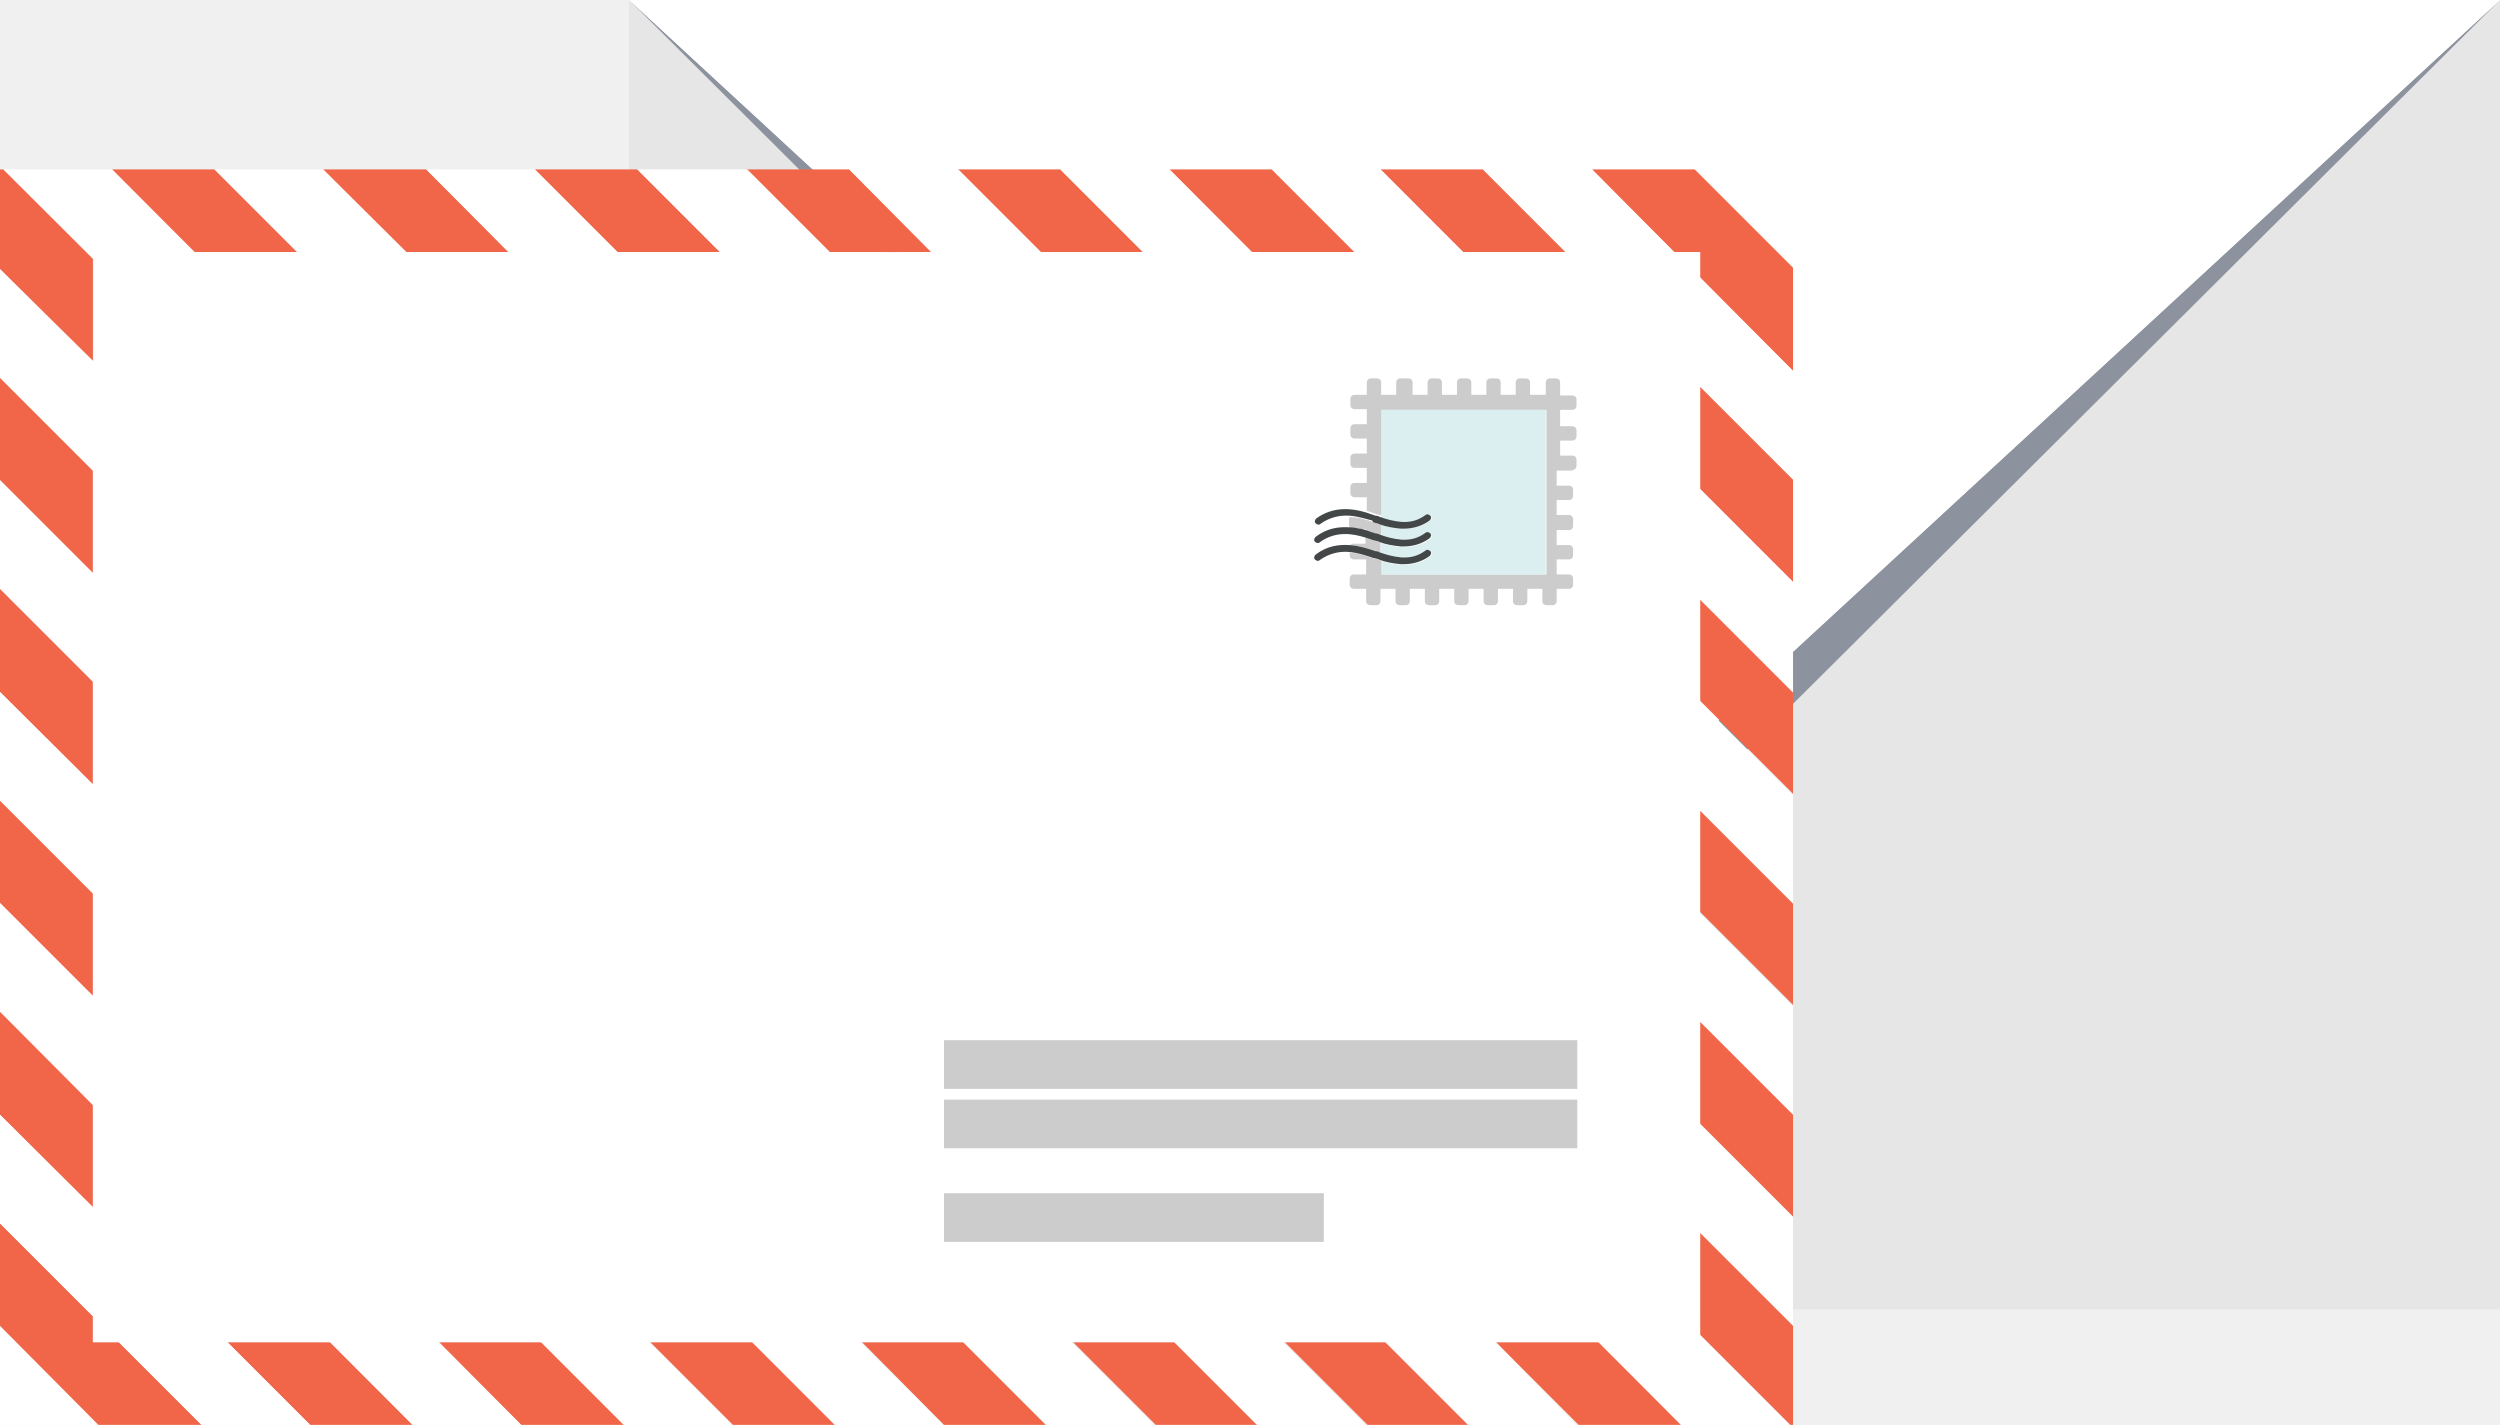
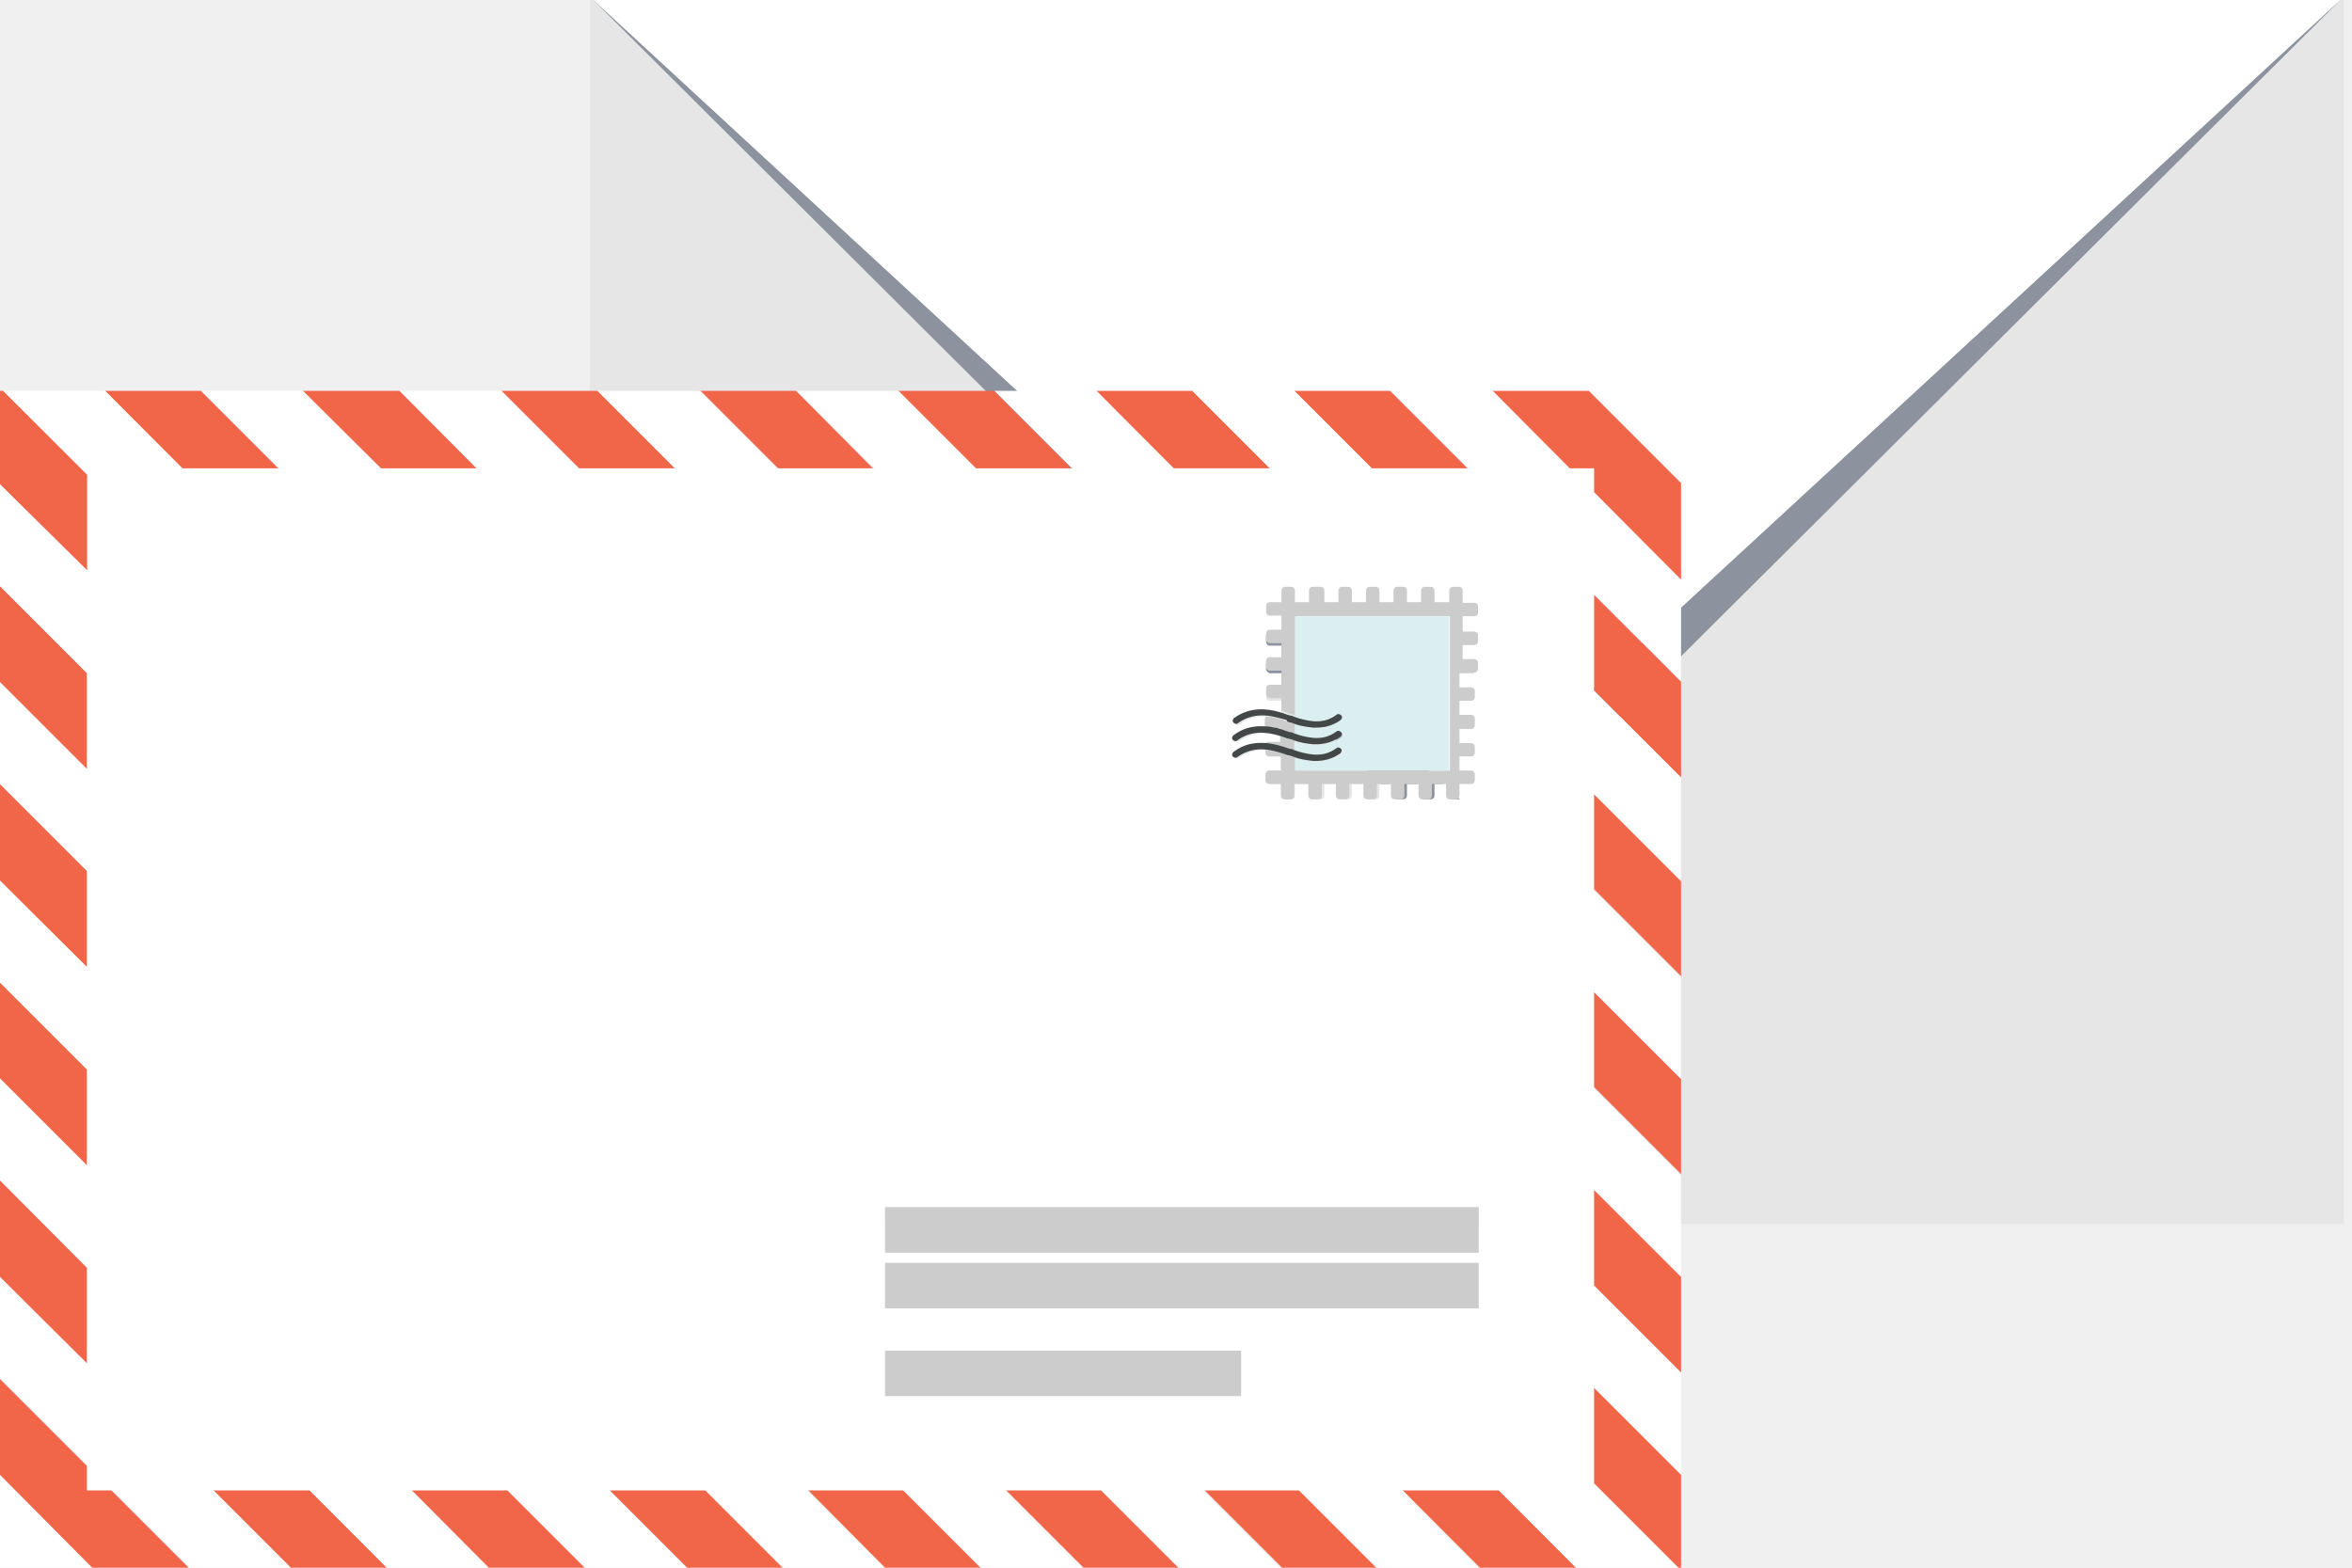
- <svg xmlns="http://www.w3.org/2000/svg" version="1.1" id="Layer_1" x="0px" y="0px" viewBox="0 0 366 208.6" style="enable-background:new 0 0 366 208.6;" xml:space="preserve">
-   <style type="text/css">
- 
- 	.st0{fill:#E6E6E6;}
- 	.st1{fill:#8D939E;}
- 	.st2{fill:#F16548;}
- 	.st3{fill:#FFFFFF;}
- 	.st4{fill:#CCCCCC;}
- 	.st5{fill:#DBEFF0;}
- 	.st6{fill:#434747;}
- 
- </style>
-   <g id="mail">
-     <g>
-       <polygon class="st0" points="229,136.4 92.1,0 92.1,191.7 366,191.7 366,0   " />
-       <polygon class="st1" points="229,136.4 366,0 229,126.3 92.1,0   " />
-       <polygon class="st3" points="229,126.3 366,0 92.1,0   " />
-     </g>
-     <g>
-       <polygon class="st3" points="0,208.6 14.4,208.6 0,194.1   " />
-       <polygon class="st3" points="248.1,24.8 262.5,39.2 262.5,24.8   " />
-       <polygon class="st2" points="13.6,196.5 13.6,192.7 0,179.1 0,194.1 14.4,208.6 29.5,208.6 17.4,196.5   " />
-       <polygon class="st2" points="33.3,196.5 45.4,208.6 60.4,208.6 48.4,196.5   " />
-       <polygon class="st2" points="13.6,161.8 0,148.1 0,163.2 13.6,176.8   " />
-       <polygon class="st2" points="64.3,196.5 76.3,208.6 91.4,208.6 79.3,196.5   " />
-       <polygon class="st2" points="13.6,130.8 0,117.2 0,132.2 13.6,145.8   " />
-       <polygon class="st2" points="95.2,196.5 107.3,208.6 122.3,208.6 110.3,196.5   " />
-       <polygon class="st2" points="13.6,99.8 0,86.2 0,101.3 13.6,114.9   " />
-       <polygon class="st2" points="126.2,196.5 138.2,208.6 153.3,208.6 141.2,196.5   " />
-       <polygon class="st2" points="13.6,68.9 0,55.3 0,70.3 13.6,83.9   " />
-       <polygon class="st2" points="157.1,196.5 169.2,208.6 184.2,208.6 172.2,196.5   " />
-       <polygon class="st2" points="13.6,37.9 0.5,24.8 0,24.8 0,39.4 13.6,53   " />
-       <polygon class="st2" points="188.1,196.5 200.2,208.6 215.2,208.6 203.1,196.5   " />
-       <polygon class="st2" points="43.5,36.9 31.4,24.8 16.4,24.8 28.4,36.9   " />
-       <polygon class="st2" points="219,196.5 231.1,208.6 246.1,208.6 234.1,196.5   " />
-       <polygon class="st2" points="74.4,36.9 62.4,24.8 47.3,24.8 59.4,36.9   " />
-       <polygon class="st2" points="248.9,195.4 262.1,208.6 262.5,208.6 262.5,194 248.9,180.4   " />
-       <polygon class="st2" points="105.4,36.9 93.3,24.8 78.3,24.8 90.4,36.9   " />
-       <polygon class="st2" points="248.9,164.5 262.5,178.1 262.5,163 248.9,149.4   " />
-       <polygon class="st2" points="136.3,36.9 124.3,24.8 109.2,24.8 121.3,36.9   " />
-       <polygon class="st2" points="248.9,133.5 262.5,147.1 262.5,132.1 248.9,118.5   " />
-       <polygon class="st2" points="167.3,36.9 155.2,24.8 140.2,24.8 152.3,36.9   " />
-       <polygon class="st2" points="248.9,102.6 262.5,116.2 262.5,101.1 248.9,87.5   " />
-       <polygon class="st2" points="198.3,36.9 186.2,24.8 171.2,24.8 183.2,36.9   " />
-       <polygon class="st2" points="248.9,71.6 262.5,85.2 262.5,70.2 248.9,56.6   " />
-       <polygon class="st2" points="229.2,36.9 217.1,24.8 202.1,24.8 214.2,36.9   " />
-       <polygon class="st2" points="233.1,24.8 245.1,36.9 248.9,36.9 248.9,40.6 262.5,54.3 262.5,39.2 248.1,24.8   " />
-       <path class="st3" d="M199.1,77.5c0.3,0.1,0.6,0.1,0.9,0.2v-0.2H199.1z" />
-       <path class="st3" d="M248.9,36.9h-3.8l-12.1-12.1h-15.9l12.1,12.1h-15l-12.1-12.1h-15.9l12.1,12.1h-15l-12.1-12.1h-15.9l12.1,12.1    h-15l-12.1-12.1h-15.9l12.1,12.1h-15l-12.1-12.1H93.3l12.1,12.1h-15L78.3,24.8H62.4l12.1,12.1h-15L47.3,24.8H31.4l12.1,12.1h-15    L16.4,24.8H0.5l13.2,13.1v15L0,39.4v15.9l13.6,13.6v15L0,70.3v15.9l13.6,13.6v15L0,101.3v15.9l13.6,13.6v15L0,132.2v15.9    l13.6,13.6v15L0,163.2v15.9l13.6,13.6v3.8h3.8l12.1,12.1h15.9l-12.1-12.1h15l12.1,12.1h15.9l-12.1-12.1h15l12.1,12.1h15.9    l-12.1-12.1h15l12.1,12.1h15.9l-12.1-12.1h15l12.1,12.1h15.9l-12.1-12.1h15l12.1,12.1h15.9l-12.1-12.1h15l12.1,12.1h15.9    L219,196.5h15l12.1,12.1h15.9l-13.1-13.1v-15l13.6,13.6v-15.9l-13.6-13.6v-15l13.6,13.6v-15.9l-13.6-13.6v-15l13.6,13.6v-15.9    l-13.6-13.6v-15l13.6,13.6V85.2l-13.6-13.6v-15l13.6,13.6V54.3l-13.6-13.6V36.9z M230.9,152.3v7.1h-92.7v-7.1H230.9z M138.2,181.8    v-7.1h55.6v7.1H138.2z M230.9,168.1h-92.7V161h92.7V168.1z M230.2,71c0.4,0,0.6,0.3,0.6,0.6v0.9c0,0.4-0.3,0.6-0.6,0.6h-1.8v2.2    h1.8c0.4,0,0.6,0.3,0.6,0.6v0.9c0,0.4-0.3,0.6-0.6,0.6h-1.8v2.2h1.8c0.4,0,0.6,0.3,0.6,0.6v0.9c0,0.4-0.3,0.6-0.6,0.6h-1.8v2.2    h1.8c0.4,0,0.6,0.3,0.6,0.6v0.9c0,0.4-0.3,0.6-0.6,0.6h-1.8V88c0,0.4-0.3,0.6-0.6,0.6h-0.9c-0.4,0-0.6-0.3-0.6-0.6v-1.8H224V88    c0,0.4-0.3,0.6-0.6,0.6h-0.9c-0.4,0-0.6-0.3-0.6-0.6v-1.8h-2.2V88c0,0.4-0.3,0.6-0.6,0.6h-0.9c-0.4,0-0.6-0.3-0.6-0.6v-1.8h-2.2    V88c0,0.4-0.3,0.6-0.6,0.6h-0.9c-0.4,0-0.6-0.3-0.6-0.6v-1.8h-2.2V88c0,0.4-0.3,0.6-0.6,0.6h-0.9c-0.4,0-0.6-0.3-0.6-0.6v-1.8    h-2.2V88c0,0.4-0.3,0.6-0.6,0.6H205c-0.4,0-0.6-0.3-0.6-0.6v-1.8h-2.2V88c0,0.4-0.3,0.6-0.6,0.6h-0.9c-0.4,0-0.6-0.3-0.6-0.6v-1.8    h-1.8c-0.4,0-0.6-0.3-0.6-0.6v-0.9c0-0.4,0.3-0.6,0.6-0.6h1.8v-2.2h-1.8c-0.4,0-0.6-0.3-0.6-0.6v-0.4c-1.3-0.1-2.8,0.2-4.2,1.2    c-0.2,0.2-0.5,0.1-0.7-0.1c-0.2-0.2-0.1-0.5,0.1-0.7c1.7-1.2,3.4-1.5,5-1.4c0.1-0.1,0.3-0.2,0.5-0.2h1.8v-0.9    c-1.8-0.5-4.3-1-6.7,0.7c-0.2,0.2-0.5,0.1-0.7-0.1c-0.2-0.2-0.1-0.5,0.1-0.7c1.7-1.2,3.4-1.5,5-1.4c-0.1-0.1-0.2-0.3-0.2-0.4V76    c0-0.1,0-0.2,0.1-0.3c-1.4-0.1-2.9,0.1-4.3,1.2c-0.2,0.2-0.5,0.1-0.7-0.1c-0.2-0.2-0.1-0.5,0.1-0.7c2.6-1.9,5.3-1.5,7.2-0.9v-2    h-1.8c-0.4,0-0.6-0.3-0.6-0.6v-0.9c0-0.4,0.3-0.6,0.6-0.6h1.8v-2.2h-1.8c-0.4,0-0.6-0.3-0.6-0.6v-0.9c0-0.4,0.3-0.6,0.6-0.6h1.8    v-2.2h-1.8c-0.4,0-0.6-0.3-0.6-0.6v-0.9c0-0.4,0.3-0.6,0.6-0.6h1.8V60h-1.8c-0.4,0-0.6-0.3-0.6-0.6v-0.9c0-0.4,0.3-0.6,0.6-0.6    h1.8V56c0-0.4,0.3-0.6,0.6-0.6h0.9c0.4,0,0.6,0.3,0.6,0.6v1.8h2.2V56c0-0.4,0.3-0.6,0.6-0.6h0.9c0.4,0,0.6,0.3,0.6,0.6v1.8h2.2V56    c0-0.4,0.3-0.6,0.6-0.6h0.9c0.4,0,0.6,0.3,0.6,0.6v1.8h2.2V56c0-0.4,0.3-0.6,0.6-0.6h0.9c0.4,0,0.6,0.3,0.6,0.6v1.8h2.2V56    c0-0.4,0.3-0.6,0.6-0.6h0.9c0.4,0,0.6,0.3,0.6,0.6v1.8h2.2V56c0-0.4,0.3-0.6,0.6-0.6h0.9c0.4,0,0.6,0.3,0.6,0.6v1.8h2.2V56    c0-0.4,0.3-0.6,0.6-0.6h0.9c0.4,0,0.6,0.3,0.6,0.6v1.8h1.8c0.4,0,0.6,0.3,0.6,0.6v0.9c0,0.4-0.3,0.6-0.6,0.6h-1.8v2.2h1.8    c0.4,0,0.6,0.3,0.6,0.6v0.9c0,0.4-0.3,0.6-0.6,0.6h-1.8v2.2h1.8c0.4,0,0.6,0.3,0.6,0.6v0.9c0,0.4-0.3,0.6-0.6,0.6h-1.8V71H230.2z" />
-       <path class="st4" d="M201.5,80.8L201.5,80.8c0.2,0.1,0.3,0.1,0.4,0.1c0.1,0,0.1,0,0.2,0.1v-1.6c-0.2-0.1-0.4-0.1-0.5-0.2    c-0.1,0-0.2-0.1-0.4-0.1l-0.1,0c-0.1,0-0.2-0.1-0.3-0.1c-0.3-0.1-0.6-0.2-0.9-0.3v0.9h-1.8c-0.2,0-0.3,0.1-0.5,0.2    c1.3,0.1,2.6,0.5,3.5,0.8C201.3,80.7,201.4,80.8,201.5,80.8z" />
-       <path class="st4" d="M200,77.5v0.2c0.5,0.1,0.9,0.3,1.2,0.4c0.1,0,0.2,0.1,0.3,0.1l0.1,0c0.1,0,0.2,0.1,0.4,0.1    c0.1,0,0.1,0,0.2,0.1v-1.6c-0.2-0.1-0.4-0.1-0.5-0.2c-0.1,0-0.2-0.1-0.4-0.1l-0.1,0c-0.1,0-0.2-0.1-0.3-0.1    c-0.9-0.3-2-0.7-3.3-0.7c0,0.1-0.1,0.2-0.1,0.3v0.9c0,0.2,0.1,0.3,0.2,0.4c0.5,0,0.9,0.1,1.4,0.2H200z" />
-       <path class="st4" d="M230.2,68.8c0.4,0,0.6-0.3,0.6-0.6v-0.9c0-0.4-0.3-0.6-0.6-0.6h-1.8v-2.2h1.8c0.4,0,0.6-0.3,0.6-0.6v-0.9    c0-0.4-0.3-0.6-0.6-0.6h-1.8V60h1.8c0.4,0,0.6-0.3,0.6-0.6v-0.9c0-0.4-0.3-0.6-0.6-0.6h-1.8V56c0-0.4-0.3-0.6-0.6-0.6h-0.9    c-0.4,0-0.6,0.3-0.6,0.6v1.8H224V56c0-0.4-0.3-0.6-0.6-0.6h-0.9c-0.4,0-0.6,0.3-0.6,0.6v1.8h-2.2V56c0-0.4-0.3-0.6-0.6-0.6h-0.9    c-0.4,0-0.6,0.3-0.6,0.6v1.8h-2.2V56c0-0.4-0.3-0.6-0.6-0.6h-0.9c-0.4,0-0.6,0.3-0.6,0.6v1.8h-2.2V56c0-0.4-0.3-0.6-0.6-0.6h-0.9    c-0.4,0-0.6,0.3-0.6,0.6v1.8h-2.2V56c0-0.4-0.3-0.6-0.6-0.6H205c-0.4,0-0.6,0.3-0.6,0.6v1.8h-2.2V56c0-0.4-0.3-0.6-0.6-0.6h-0.9    c-0.4,0-0.6,0.3-0.6,0.6v1.8h-1.8c-0.4,0-0.6,0.3-0.6,0.6v0.9c0,0.4,0.3,0.6,0.6,0.6h1.8v2.2h-1.8c-0.4,0-0.6,0.3-0.6,0.6v0.9    c0,0.4,0.3,0.6,0.6,0.6h1.8v2.2h-1.8c-0.4,0-0.6,0.3-0.6,0.6v0.9c0,0.4,0.3,0.6,0.6,0.6h1.8v2.2h-1.8c-0.4,0-0.6,0.3-0.6,0.6v0.9    c0,0.4,0.3,0.6,0.6,0.6h1.8v2c0.5,0.1,0.9,0.3,1.2,0.4c0.1,0,0.2,0.1,0.3,0.1l0.1,0c0.1,0,0.2,0.1,0.4,0.1c0.1,0,0.1,0,0.2,0.1V60    h24.1v24.1h-24.1v-2c-0.2-0.1-0.4-0.1-0.5-0.2c-0.1,0-0.2-0.1-0.4-0.1l-0.1,0c-0.1,0-0.2-0.1-0.3-0.1c-0.9-0.3-2.1-0.7-3.4-0.8    v0.4c0,0.4,0.3,0.6,0.6,0.6h1.8v2.2h-1.8c-0.4,0-0.6,0.3-0.6,0.6v0.9c0,0.4,0.3,0.6,0.6,0.6h1.8V88c0,0.4,0.3,0.6,0.6,0.6h0.9    c0.4,0,0.6-0.3,0.6-0.6v-1.8h2.2V88c0,0.4,0.3,0.6,0.6,0.6h0.9c0.4,0,0.6-0.3,0.6-0.6v-1.8h2.2V88c0,0.4,0.3,0.6,0.6,0.6h0.9    c0.4,0,0.6-0.3,0.6-0.6v-1.8h2.2V88c0,0.4,0.3,0.6,0.6,0.6h0.9c0.4,0,0.6-0.3,0.6-0.6v-1.8h2.2V88c0,0.4,0.3,0.6,0.6,0.6h0.9    c0.4,0,0.6-0.3,0.6-0.6v-1.8h2.2V88c0,0.4,0.3,0.6,0.6,0.6h0.9c0.4,0,0.6-0.3,0.6-0.6v-1.8h2.2V88c0,0.4,0.3,0.6,0.6,0.6h0.9    c0.4,0,0.6-0.3,0.6-0.6v-1.8h1.8c0.4,0,0.6-0.3,0.6-0.6v-0.9c0-0.4-0.3-0.6-0.6-0.6h-1.8v-2.2h1.8c0.4,0,0.6-0.3,0.6-0.6v-0.9    c0-0.4-0.3-0.6-0.6-0.6h-1.8v-2.2h1.8c0.4,0,0.6-0.3,0.6-0.6V76c0-0.4-0.3-0.6-0.6-0.6h-1.8v-2.2h1.8c0.4,0,0.6-0.3,0.6-0.6v-0.9    c0-0.4-0.3-0.6-0.6-0.6h-1.8v-2.2H230.2z" />
-       <path class="st5" d="M208.8,75.4c0.2-0.2,0.5-0.1,0.7,0.1c0.2,0.2,0.1,0.5-0.1,0.7c-1.1,0.8-2.4,1.2-3.8,1.2c-0.1,0-0.3,0-0.4,0    c-1.1-0.1-2.1-0.3-3-0.6v1.6c0.8,0.3,1.9,0.6,3,0.7c1.4,0.1,2.5-0.3,3.6-1c0.2-0.2,0.5-0.1,0.7,0.1c0.2,0.2,0.1,0.5-0.1,0.7    c-1.1,0.8-2.4,1.2-3.8,1.2c-0.1,0-0.3,0-0.4,0c-1.1-0.1-2.1-0.3-3-0.6V81c0.8,0.3,1.9,0.6,3,0.7c1.4,0.1,2.5-0.3,3.6-1    c0.2-0.2,0.5-0.1,0.7,0.1c0.2,0.2,0.1,0.5-0.1,0.7c-1.1,0.8-2.4,1.2-3.8,1.2c-0.1,0-0.3,0-0.4,0c-1.1-0.1-2.1-0.3-3-0.6v2h24.1V60    h-24.1v15.8c0.8,0.3,1.9,0.6,3,0.7C206.6,76.5,207.7,76.2,208.8,75.4z" />
-       <path class="st6" d="M201.2,76.5L201.2,76.5c0.2,0.1,0.3,0.1,0.4,0.1c0.2,0.1,0.3,0.1,0.5,0.2c0.8,0.3,1.9,0.5,3,0.6    c0.1,0,0.3,0,0.4,0c1.4,0,2.7-0.4,3.8-1.2c0.2-0.2,0.3-0.5,0.1-0.7c-0.2-0.2-0.5-0.3-0.7-0.1c-1.1,0.8-2.2,1.1-3.6,1    c-1.1-0.1-2.2-0.4-3-0.7c-0.1,0-0.1,0-0.2-0.1c-0.1,0-0.3-0.1-0.4-0.1l-0.1,0c-0.1,0-0.2-0.1-0.3-0.1c-0.4-0.1-0.8-0.3-1.2-0.4    c-2-0.6-4.7-0.9-7.2,0.9c-0.2,0.2-0.3,0.5-0.1,0.7c0.2,0.2,0.5,0.3,0.7,0.1c1.4-1,2.9-1.3,4.3-1.2c1.3,0.1,2.4,0.5,3.3,0.7    C201,76.5,201.1,76.5,201.2,76.5z" />
-       <path class="st6" d="M201.2,79.1L201.2,79.1c0.2,0.1,0.3,0.1,0.4,0.1c0.2,0.1,0.3,0.1,0.5,0.2c0.8,0.3,1.9,0.5,3,0.6    c0.1,0,0.3,0,0.4,0c1.4,0,2.7-0.4,3.8-1.2c0.2-0.2,0.3-0.5,0.1-0.7c-0.2-0.2-0.5-0.3-0.7-0.1c-1.1,0.8-2.2,1.1-3.6,1    c-1.1-0.1-2.2-0.4-3-0.7c-0.1,0-0.1,0-0.2-0.1c-0.1,0-0.3-0.1-0.4-0.1l-0.1,0c-0.1,0-0.2-0.1-0.3-0.1c-0.4-0.1-0.8-0.3-1.2-0.4    c-0.3-0.1-0.6-0.2-0.9-0.2c-0.4-0.1-0.9-0.2-1.4-0.2c-1.6-0.1-3.3,0.1-5,1.4c-0.2,0.2-0.3,0.5-0.1,0.7c0.2,0.2,0.5,0.3,0.7,0.1    c2.3-1.7,4.8-1.3,6.7-0.7c0.3,0.1,0.6,0.2,0.9,0.3C201,79.1,201.1,79.1,201.2,79.1z" />
-       <path class="st6" d="M201.2,81.7L201.2,81.7c0.2,0.1,0.3,0.1,0.4,0.1c0.2,0.1,0.3,0.1,0.5,0.2c0.8,0.3,1.9,0.5,3,0.6    c0.1,0,0.3,0,0.4,0c1.4,0,2.7-0.4,3.8-1.2c0.2-0.2,0.3-0.5,0.1-0.7c-0.2-0.2-0.5-0.3-0.7-0.1c-1.1,0.8-2.2,1.1-3.6,1    c-1.1-0.1-2.2-0.4-3-0.7c-0.1,0-0.1,0-0.2-0.1c-0.1,0-0.3-0.1-0.4-0.1l-0.1,0c-0.1,0-0.2-0.1-0.3-0.1c-0.9-0.3-2.1-0.7-3.5-0.8    c-1.6-0.1-3.3,0.1-5,1.4c-0.2,0.2-0.3,0.5-0.1,0.7c0.2,0.2,0.5,0.3,0.7,0.1c1.4-1,2.9-1.3,4.2-1.2c1.3,0.1,2.5,0.5,3.4,0.8    C201,81.7,201.1,81.7,201.2,81.7z" />
-       <rect x="138.2" y="152.3" class="st4" width="92.7" height="7.1" />
-       <rect x="138.2" y="161" class="st4" width="92.7" height="7.1" />
-       <rect x="138.2" y="174.7" class="st4" width="55.6" height="7.1" />
-     </g>
+ <svg xmlns="http://www.w3.org/2000/svg" version="1.1" id="Layer_1" x="0px" y="0px" viewBox="100.5 200.5 600 400" enable-background="new 100.5 200.5 600 400" xml:space="preserve">
+   <g>
+     <polygon fill="#E6E6E6" points="474.611,422.458 250.961,199.625 250.961,512.8 698.424,512.8 698.424,199.625  " />
+     <polygon fill="#8D939E" points="474.611,422.458 698.424,199.625 474.611,405.958 250.961,199.625  " />
+     <polygon fill="#FFFFFF" points="474.611,405.958 698.424,199.625 250.961,199.625  " />
+   </g>
+   <g>
+     <polygon fill="#FFFFFF" points="100.5,600.5 124.025,600.5 100.5,576.812  " />
+     <polygon fill="#FFFFFF" points="505.813,300.231 529.339,323.757 529.339,300.231  " />
+     <polygon fill="#F16548" points="122.718,580.732 122.718,574.524 100.5,552.307 100.5,576.812 124.025,600.5 148.693,600.5   128.926,580.732  " />
+     <polygon fill="#F16548" points="154.901,580.732 174.668,600.5 199.174,600.5 179.57,580.732  " />
+     <polygon fill="#F16548" points="122.718,524.044 100.5,501.663 100.5,526.331 122.718,548.549  " />
+     <polygon fill="#F16548" points="205.545,580.732 225.149,600.5 249.817,600.5 230.05,580.732  " />
+     <polygon fill="#F16548" points="122.718,473.4 100.5,451.183 100.5,475.688 122.718,497.905  " />
+     <polygon fill="#F16548" points="256.025,580.732 275.793,600.5 300.298,600.5 280.694,580.732  " />
+     <polygon fill="#F16548" points="122.718,422.757 100.5,400.539 100.5,425.207 122.718,447.425  " />
+     <polygon fill="#F16548" points="306.669,580.732 326.273,600.5 350.942,600.5 331.174,580.732  " />
+     <polygon fill="#F16548" points="122.718,372.276 100.5,350.059 100.5,374.563 122.718,396.781  " />
+     <polygon fill="#F16548" points="357.15,580.732 376.917,600.5 401.422,600.5 381.818,580.732  " />
+     <polygon fill="#F16548" points="122.718,321.632 101.317,300.231 100.5,300.231 100.5,324.083 122.718,346.301  " />
+     <polygon fill="#F16548" points="407.794,580.732 427.562,600.5 452.066,600.5 432.299,580.732  " />
+     <polygon fill="#F16548" points="171.565,319.999 151.797,300.231 127.292,300.231 146.896,319.999  " />
+     <polygon fill="#F16548" points="458.274,580.732 478.042,600.5 502.547,600.5 482.942,580.732  " />
+     <polygon fill="#F16548" points="222.045,319.999 202.441,300.231 177.773,300.231 197.54,319.999  " />
+     <polygon fill="#F16548" points="507.121,578.936 528.686,600.5 529.339,600.5 529.339,576.648 507.121,554.431  " />
+     <polygon fill="#F16548" points="272.689,319.999 252.922,300.231 228.417,300.231 248.184,319.999  " />
+     <polygon fill="#F16548" points="507.121,528.455 529.339,550.673 529.339,526.005 507.121,503.787  " />
+     <polygon fill="#F16548" points="323.169,319.999 303.565,300.231 278.897,300.231 298.665,319.999  " />
+     <polygon fill="#F16548" points="507.121,477.812 529.339,500.029 529.339,475.524 507.121,453.307  " />
+     <polygon fill="#F16548" points="373.813,319.999 354.046,300.231 329.541,300.231 349.308,319.999  " />
+     <polygon fill="#F16548" points="507.121,427.331 529.339,449.549 529.339,424.881 507.121,402.663  " />
+     <polygon fill="#F16548" points="424.457,319.999 404.689,300.231 380.185,300.231 399.789,319.999  " />
+     <polygon fill="#F16548" points="507.121,376.687 529.339,398.905 529.339,374.4 507.121,352.183  " />
+     <polygon fill="#F16548" points="474.938,319.999 455.17,300.231 430.665,300.231 450.432,319.999  " />
+     <polygon fill="#F16548" points="481.309,300.231 500.912,319.999 507.121,319.999 507.121,326.044 529.339,348.425   529.339,323.757 505.813,300.231  " />
+     <path fill="#FFFFFF" d="M425.764,386.326c0.49,0.162,0.98,0.162,1.471,0.326v-0.326H425.764z" />
+     <path fill="#FFFFFF" d="M507.121,319.999h-6.209l-19.767-19.768H455.17l19.768,19.768h-24.506l-19.767-19.768h-25.976   l19.768,19.768h-24.506l-19.767-19.768h-25.976l19.768,19.768h-24.505l-19.768-19.768h-25.976l19.768,19.768h-24.505   l-19.768-19.768h-26.302l19.767,19.768h-24.505l-19.768-19.768h-25.976l19.768,19.768h-24.505l-19.931-19.768h-25.976   l19.768,19.768H147.06l-19.767-19.768h-25.976l21.564,21.4v24.506L100.5,324.083v25.976l22.218,22.218v24.505L100.5,374.563v25.976   l22.218,22.218v24.505L100.5,425.207v25.976l22.218,22.218v24.505L100.5,475.688v25.976l22.218,22.218v24.505L100.5,526.331v25.976   l22.218,22.218v6.208h6.208l19.768,19.768h25.975l-19.767-19.768h24.505l19.768,19.768h25.975l-19.768-19.768h24.505l19.768,19.768   h25.975l-19.768-19.768h24.505l19.768,19.768h25.975l-19.768-19.768h24.505l19.768,19.768h25.975l-19.768-19.768h24.505   l19.768,19.768h25.975l-19.767-19.768h24.505l19.768,19.768h25.975l-19.276-19.768h24.505l19.768,19.768h25.976l-21.401-21.4   v-24.506l22.218,22.218v-25.975l-22.218-22.218v-24.506l22.218,22.218v-25.975l-22.218-22.218v-24.506l22.218,22.218v-25.975   l-22.218-22.219v-24.505l22.218,22.218v-26.465l-22.218-22.219v-24.504l22.218,22.218v-25.976l-22.218-22.219V319.999z    M477.715,508.524v11.6H326.273v-11.6H477.715z M326.273,556.718v-11.599h90.832v11.599H326.273z M477.715,534.336H326.273v-11.599   h151.441V534.336z M476.571,375.707c0.653,0,0.979,0.49,0.979,0.979v1.471c0,0.653-0.489,0.98-0.979,0.98h-2.94v3.594h2.94   c0.653,0,0.979,0.49,0.979,0.98v1.471c0,0.653-0.489,0.979-0.979,0.979h-2.94v3.595h2.94c0.653,0,0.979,0.489,0.979,0.979v1.471   c0,0.653-0.489,0.98-0.979,0.98h-2.94v3.594h2.94c0.653,0,0.979,0.49,0.979,0.979v1.471c0,0.653-0.489,0.98-0.979,0.98h-2.94v3.267   c0,0.654-0.49,0.981-0.98,0.981h-1.471c-0.653,0-0.98-0.49-0.98-0.981v-2.939h-3.757v2.939c0,0.654-0.49,0.981-0.98,0.981h-1.47   c-0.653,0-0.98-0.49-0.98-0.981v-2.939h-3.594v2.939c0,0.654-0.49,0.981-0.98,0.981h-1.471c-0.653,0-0.98-0.49-0.98-0.981v-2.939   h-3.594v2.939c0,0.654-0.49,0.981-0.98,0.981h-1.47c-0.653,0-0.98-0.49-0.98-0.981v-2.939h-3.594v2.939   c0,0.654-0.49,0.981-0.98,0.981h-1.471c-0.653,0-0.98-0.49-0.98-0.981v-2.939h-3.594v2.939c0,0.654-0.489,0.981-0.98,0.981h-1.959   c-0.654,0-0.98-0.49-0.98-0.981v-2.939h-3.595v2.939c0,0.654-0.49,0.981-0.98,0.981h-1.47c-0.653,0-0.98-0.49-0.98-0.981v-2.939   h-2.94c-0.653,0-0.98-0.49-0.98-0.981v-1.47c0-0.653,0.49-0.979,0.98-0.979h2.94v-3.595h-2.94c-0.653,0-0.98-0.489-0.98-0.98   v-0.653c-2.124-0.163-4.574,0.327-6.861,1.961c-0.326,0.326-0.817,0.163-1.144-0.163c-0.327-0.327-0.163-0.817,0.164-1.145   c2.777-1.96,5.554-2.45,8.168-2.287c0.163-0.163,0.489-0.326,0.816-0.326h2.941v-1.471c-2.941-0.816-7.025-1.634-10.946,1.145   c-0.326,0.326-0.817,0.163-1.144-0.164c-0.327-0.326-0.163-0.817,0.164-1.144c2.777-1.96,5.554-2.45,8.168-2.287   c-0.163-0.163-0.327-0.49-0.327-0.653v-1.47c0-0.164,0-0.327,0.164-0.491c-2.287-0.163-4.738,0.164-7.025,1.961   c-0.326,0.327-0.816,0.163-1.144-0.163c-0.327-0.327-0.163-0.817,0.164-1.144c4.247-3.104,8.657-2.451,11.762-1.471v-3.268h-2.94   c-0.653,0-0.98-0.49-0.98-0.979v-1.471c0-0.653,0.49-0.98,0.98-0.98h2.94v-3.594h-2.94c-0.653,0-0.98-0.49-0.98-0.98v-1.471   c0-0.653,0.49-0.979,0.98-0.979h2.94v-3.594h-2.94c-0.653,0-0.98-0.49-0.98-0.981v-1.47c0-0.653,0.49-0.98,0.98-0.98h2.94v-4.083   h-2.94c-0.653,0-0.98-0.49-0.98-0.981v-1.47c0-0.653,0.49-0.98,0.98-0.98h2.94v-3.104c0-0.654,0.49-0.98,0.98-0.98h1.471   c0.653,0,0.979,0.49,0.979,0.98v2.941h3.595v-2.941c0-0.654,0.489-0.98,0.98-0.98h1.47c0.653,0,0.98,0.49,0.98,0.98v2.941h3.594   v-2.941c0-0.654,0.49-0.98,0.98-0.98h1.47c0.654,0,0.98,0.49,0.98,0.98v2.941h3.595v-2.941c0-0.654,0.489-0.98,0.979-0.98h1.471   c0.653,0,0.979,0.49,0.979,0.98v2.941h3.595v-2.941c0-0.654,0.49-0.98,0.979-0.98h1.471c0.653,0,0.98,0.49,0.98,0.98v2.941h3.594   v-2.941c0-0.654,0.49-0.98,0.98-0.98h1.471c0.652,0,0.979,0.49,0.979,0.98v2.941h3.595v-2.941c0-0.654,0.49-0.98,0.979-0.98h1.471   c0.653,0,0.979,0.49,0.979,0.98v2.941h2.941c0.653,0,0.979,0.489,0.979,0.979v1.471c0,0.654-0.489,0.98-0.979,0.98h-2.941v3.594   h2.941c0.653,0,0.979,0.49,0.979,0.98v1.47c0,0.653-0.489,0.98-0.979,0.98h-2.941v3.594h2.941c0.653,0,0.979,0.491,0.979,0.98   v1.471c0,0.653-0.489,0.979-0.979,0.979h-2.941v4.085H476.571z" />
+     <path fill="#CCCCCC" d="M429.686,391.717L429.686,391.717c0.326,0.163,0.489,0.163,0.652,0.163c0.164,0,0.164,0,0.327,0.164v-2.614   c-0.327-0.163-0.653-0.163-0.817-0.326c-0.162,0-0.326-0.164-0.653-0.164h-0.163c-0.164,0-0.326-0.163-0.49-0.163   c-0.49-0.164-0.979-0.327-1.471-0.49v1.471h-2.939c-0.327,0-0.49,0.163-0.817,0.326c2.124,0.163,4.248,0.817,5.718,1.308   C429.358,391.554,429.521,391.717,429.686,391.717z" />
+     <path fill="#CCCCCC" d="M427.234,386.326v0.326c0.816,0.163,1.471,0.49,1.96,0.653c0.164,0,0.327,0.164,0.491,0.164h0.162   c0.164,0,0.327,0.163,0.654,0.163c0.163,0,0.163,0,0.326,0.164v-2.614c-0.326-0.164-0.653-0.164-0.816-0.327   c-0.164,0-0.326-0.164-0.653-0.164h-0.164c-0.163,0-0.327-0.162-0.489-0.162c-1.471-0.49-3.268-1.145-5.392-1.145   c0,0.164-0.163,0.327-0.163,0.491v1.47c0,0.327,0.163,0.49,0.326,0.653c0.816,0,1.471,0.163,2.287,0.327H427.234z" />
+     <path fill="#CCCCCC" d="M476.571,372.112c0.653,0,0.979-0.49,0.979-0.979v-1.471c0-0.653-0.489-0.979-0.979-0.979h-2.94v-3.595   h2.94c0.653,0,0.979-0.49,0.979-0.98v-1.47c0-0.653-0.489-0.979-0.979-0.979h-2.94v-3.921h2.94c0.653,0,0.979-0.49,0.979-0.981   v-1.47c0-0.653-0.489-0.98-0.979-0.98h-2.94v-3.104c0-0.654-0.49-0.98-0.98-0.98h-1.471c-0.653,0-0.98,0.49-0.98,0.98v2.941h-3.757   v-2.941c0-0.654-0.49-0.98-0.98-0.98h-1.47c-0.653,0-0.98,0.49-0.98,0.98v2.941h-3.594v-2.941c0-0.654-0.49-0.98-0.98-0.98h-1.471   c-0.653,0-0.98,0.49-0.98,0.98v2.941h-3.594v-2.941c0-0.654-0.49-0.98-0.98-0.98h-1.47c-0.653,0-0.98,0.49-0.98,0.98v2.941h-3.594   v-2.941c0-0.654-0.49-0.98-0.98-0.98h-1.471c-0.653,0-0.98,0.49-0.98,0.98v2.941h-3.594v-2.941c0-0.654-0.489-0.98-0.98-0.98   h-1.959c-0.654,0-0.98,0.49-0.98,0.98v2.941h-3.595v-2.941c0-0.654-0.49-0.98-0.98-0.98h-1.47c-0.653,0-0.98,0.49-0.98,0.98v2.941   h-2.94c-0.653,0-0.98,0.489-0.98,0.979v1.471c0,0.654,0.49,0.98,0.98,0.98h2.94v3.594h-2.94c-0.653,0-0.98,0.49-0.98,0.98v1.47   c0,0.653,0.49,0.98,0.98,0.98h2.94v3.594h-2.94c-0.653,0-0.98,0.491-0.98,0.98v1.471c0,0.653,0.49,0.979,0.98,0.979h2.94v3.595   h-2.94c-0.653,0-0.98,0.49-0.98,0.98v1.47c0,0.654,0.49,0.98,0.98,0.98h2.94v3.268c0.817,0.164,1.47,0.49,1.961,0.653   c0.163,0,0.327,0.163,0.489,0.163h0.164c0.163,0,0.326,0.163,0.653,0.163c0.163,0,0.163,0,0.326,0.164v-25.321h39.372v39.371   h-39.372v-3.268c-0.326-0.163-0.653-0.163-0.816-0.327c-0.163,0-0.327-0.163-0.653-0.163h-0.163c-0.164,0-0.327-0.163-0.491-0.163   c-1.47-0.49-3.43-1.144-5.554-1.308v0.653c0,0.654,0.49,0.98,0.979,0.98h2.941v3.595h-2.941c-0.652,0-0.979,0.49-0.979,0.979v1.47   c0,0.654,0.49,0.981,0.979,0.981h2.941v2.939c0,0.654,0.49,0.981,0.98,0.981h1.471c0.652,0,0.979-0.49,0.979-0.981v-2.939h3.595   v2.939c0,0.654,0.489,0.981,0.979,0.981h1.471c0.652,0,0.979-0.49,0.979-0.981v-2.939h3.594v2.939c0,0.654,0.491,0.981,0.98,0.981   h1.471c0.653,0,0.98-0.49,0.98-0.981v-2.939h3.594v2.939c0,0.654,0.49,0.981,0.98,0.981h1.47c0.653,0,0.98-0.49,0.98-0.981v-2.939   h3.594v2.939c0,0.654,0.491,0.981,0.98,0.981h1.471c0.653,0,0.98-0.49,0.98-0.981v-2.939h3.594v2.939   c0,0.654,0.49,0.981,0.98,0.981h1.47c0.653,0,0.98-0.49,0.98-0.981v-2.939h3.594v2.939c0,0.654,0.49,0.981,0.98,0.981h1.471   c0.653,0,0.98-0.49,0.98-0.981v-2.939h2.939c0.654,0,0.98-0.49,0.98-0.981v-1.47c0-0.653-0.49-0.979-0.98-0.979h-2.939v-3.595   h2.939c0.654,0,0.98-0.489,0.98-0.98v-1.47c0-0.654-0.49-0.98-0.98-0.98h-2.939v-3.595h2.939c0.654,0,0.98-0.489,0.98-0.979v-1.633   c0-0.654-0.49-0.981-0.98-0.981h-2.939v-3.594h2.939c0.654,0,0.98-0.49,0.98-0.979v-1.471c0-0.653-0.49-0.98-0.98-0.98h-2.939   v-3.594h3.757V372.112z" />
+     <path fill="#DBEFF0" d="M441.61,382.895c0.327-0.326,0.817-0.163,1.145,0.164c0.326,0.326,0.163,0.817-0.164,1.144   c-1.797,1.307-3.921,1.96-6.208,1.96c-0.163,0-0.49,0-0.653,0c-1.797-0.163-3.431-0.489-4.901-0.979v2.614   c1.308,0.489,3.104,0.979,4.901,1.143c2.287,0.164,4.084-0.49,5.881-1.634c0.327-0.326,0.817-0.163,1.145,0.164   c0.326,0.326,0.163,0.816-0.164,1.143c-1.797,1.308-3.921,1.961-6.208,1.961c-0.163,0-0.49,0-0.653,0   c-1.797-0.164-3.431-0.49-4.901-0.979v2.45c1.308,0.489,3.104,0.98,4.901,1.144c2.287,0.163,4.084-0.49,5.881-1.634   c0.327-0.326,0.817-0.163,1.145,0.163c0.326,0.327,0.163,0.816-0.164,1.144c-1.797,1.307-3.921,1.961-6.208,1.961   c-0.163,0-0.49,0-0.653,0c-1.797-0.164-3.431-0.49-4.901-0.98v3.268h39.371v-39.371h-39.371v25.812   c1.308,0.49,3.104,0.98,4.901,1.143C438.017,384.691,439.813,384.202,441.61,382.895z" />
+     <path fill="#434747" d="M429.194,384.691L429.194,384.691c0.327,0.164,0.491,0.164,0.653,0.164c0.327,0.163,0.49,0.163,0.817,0.327   c1.307,0.49,3.104,0.816,4.9,0.979c0.164,0,0.491,0,0.654,0c2.287,0,4.411-0.653,6.208-1.96c0.327-0.326,0.489-0.817,0.163-1.144   c-0.327-0.327-0.816-0.49-1.144-0.164c-1.797,1.308-3.594,1.797-5.882,1.635c-1.797-0.164-3.594-0.653-4.9-1.145   c-0.163,0-0.163,0-0.327-0.163c-0.163,0-0.49-0.163-0.652-0.163h-0.164c-0.163,0-0.327-0.164-0.49-0.164   c-0.653-0.163-1.307-0.489-1.961-0.653c-3.267-0.98-7.678-1.47-11.762,1.471c-0.327,0.327-0.49,0.817-0.164,1.144   c0.327,0.327,0.817,0.49,1.145,0.163c2.287-1.634,4.737-2.124,7.024-1.96c2.124,0.163,3.921,0.817,5.392,1.144   C428.867,384.691,429.031,384.691,429.194,384.691z" />
+     <path fill="#434747" d="M429.194,388.939L429.194,388.939c0.327,0.164,0.491,0.164,0.653,0.164c0.327,0.163,0.49,0.163,0.817,0.326   c1.307,0.49,3.104,0.816,4.9,0.979c0.164,0,0.491,0,0.654,0c2.287,0,4.411-0.652,6.208-1.96c0.327-0.326,0.489-0.816,0.163-1.144   c-0.327-0.326-0.816-0.49-1.144-0.163c-1.797,1.307-3.594,1.797-5.882,1.634c-1.797-0.164-3.594-0.653-4.9-1.144   c-0.163,0-0.163,0-0.327-0.163c-0.163,0-0.49-0.164-0.652-0.164h-0.164c-0.163,0-0.327-0.163-0.49-0.163   c-0.653-0.163-1.307-0.49-1.961-0.654c-0.489-0.162-0.979-0.326-1.47-0.326c-0.653-0.163-1.47-0.326-2.287-0.326   c-2.614-0.163-5.392,0.163-8.169,2.287c-0.326,0.326-0.489,0.816-0.163,1.144c0.327,0.327,0.816,0.49,1.144,0.163   c3.758-2.777,7.842-2.124,10.945-1.144c0.491,0.163,0.98,0.326,1.471,0.49C428.867,388.939,429.031,388.939,429.194,388.939z" />
+     <path fill="#434747" d="M429.194,393.188L429.194,393.188c0.327,0.163,0.491,0.163,0.653,0.163c0.327,0.163,0.49,0.163,0.817,0.327   c1.307,0.489,3.104,0.816,4.9,0.979c0.164,0,0.491,0,0.654,0c2.287,0,4.411-0.653,6.208-1.96c0.327-0.327,0.489-0.817,0.163-1.144   c-0.327-0.326-0.816-0.49-1.144-0.163c-1.797,1.307-3.594,1.797-5.882,1.634c-1.797-0.164-3.594-0.654-4.9-1.145   c-0.163,0-0.163,0-0.327-0.163c-0.163,0-0.49-0.163-0.652-0.163h-0.164c-0.163,0-0.327-0.163-0.49-0.163   c-1.47-0.49-3.431-1.145-5.718-1.308c-2.614-0.163-5.392,0.163-8.169,2.287c-0.326,0.327-0.489,0.817-0.163,1.144   c0.327,0.327,0.816,0.49,1.144,0.164c2.288-1.634,4.738-2.124,6.862-1.961c2.123,0.163,4.083,0.816,5.554,1.308   C428.867,393.188,429.031,393.188,429.194,393.188z" />
+     <rect x="326.273" y="508.524" fill="#CCCCCC" width="151.441" height="11.6" />
+     <rect x="326.273" y="522.737" fill="#CCCCCC" width="151.441" height="11.599" />
+     <rect x="326.273" y="545.119" fill="#CCCCCC" width="90.832" height="11.599" />
  </g>
</svg>
